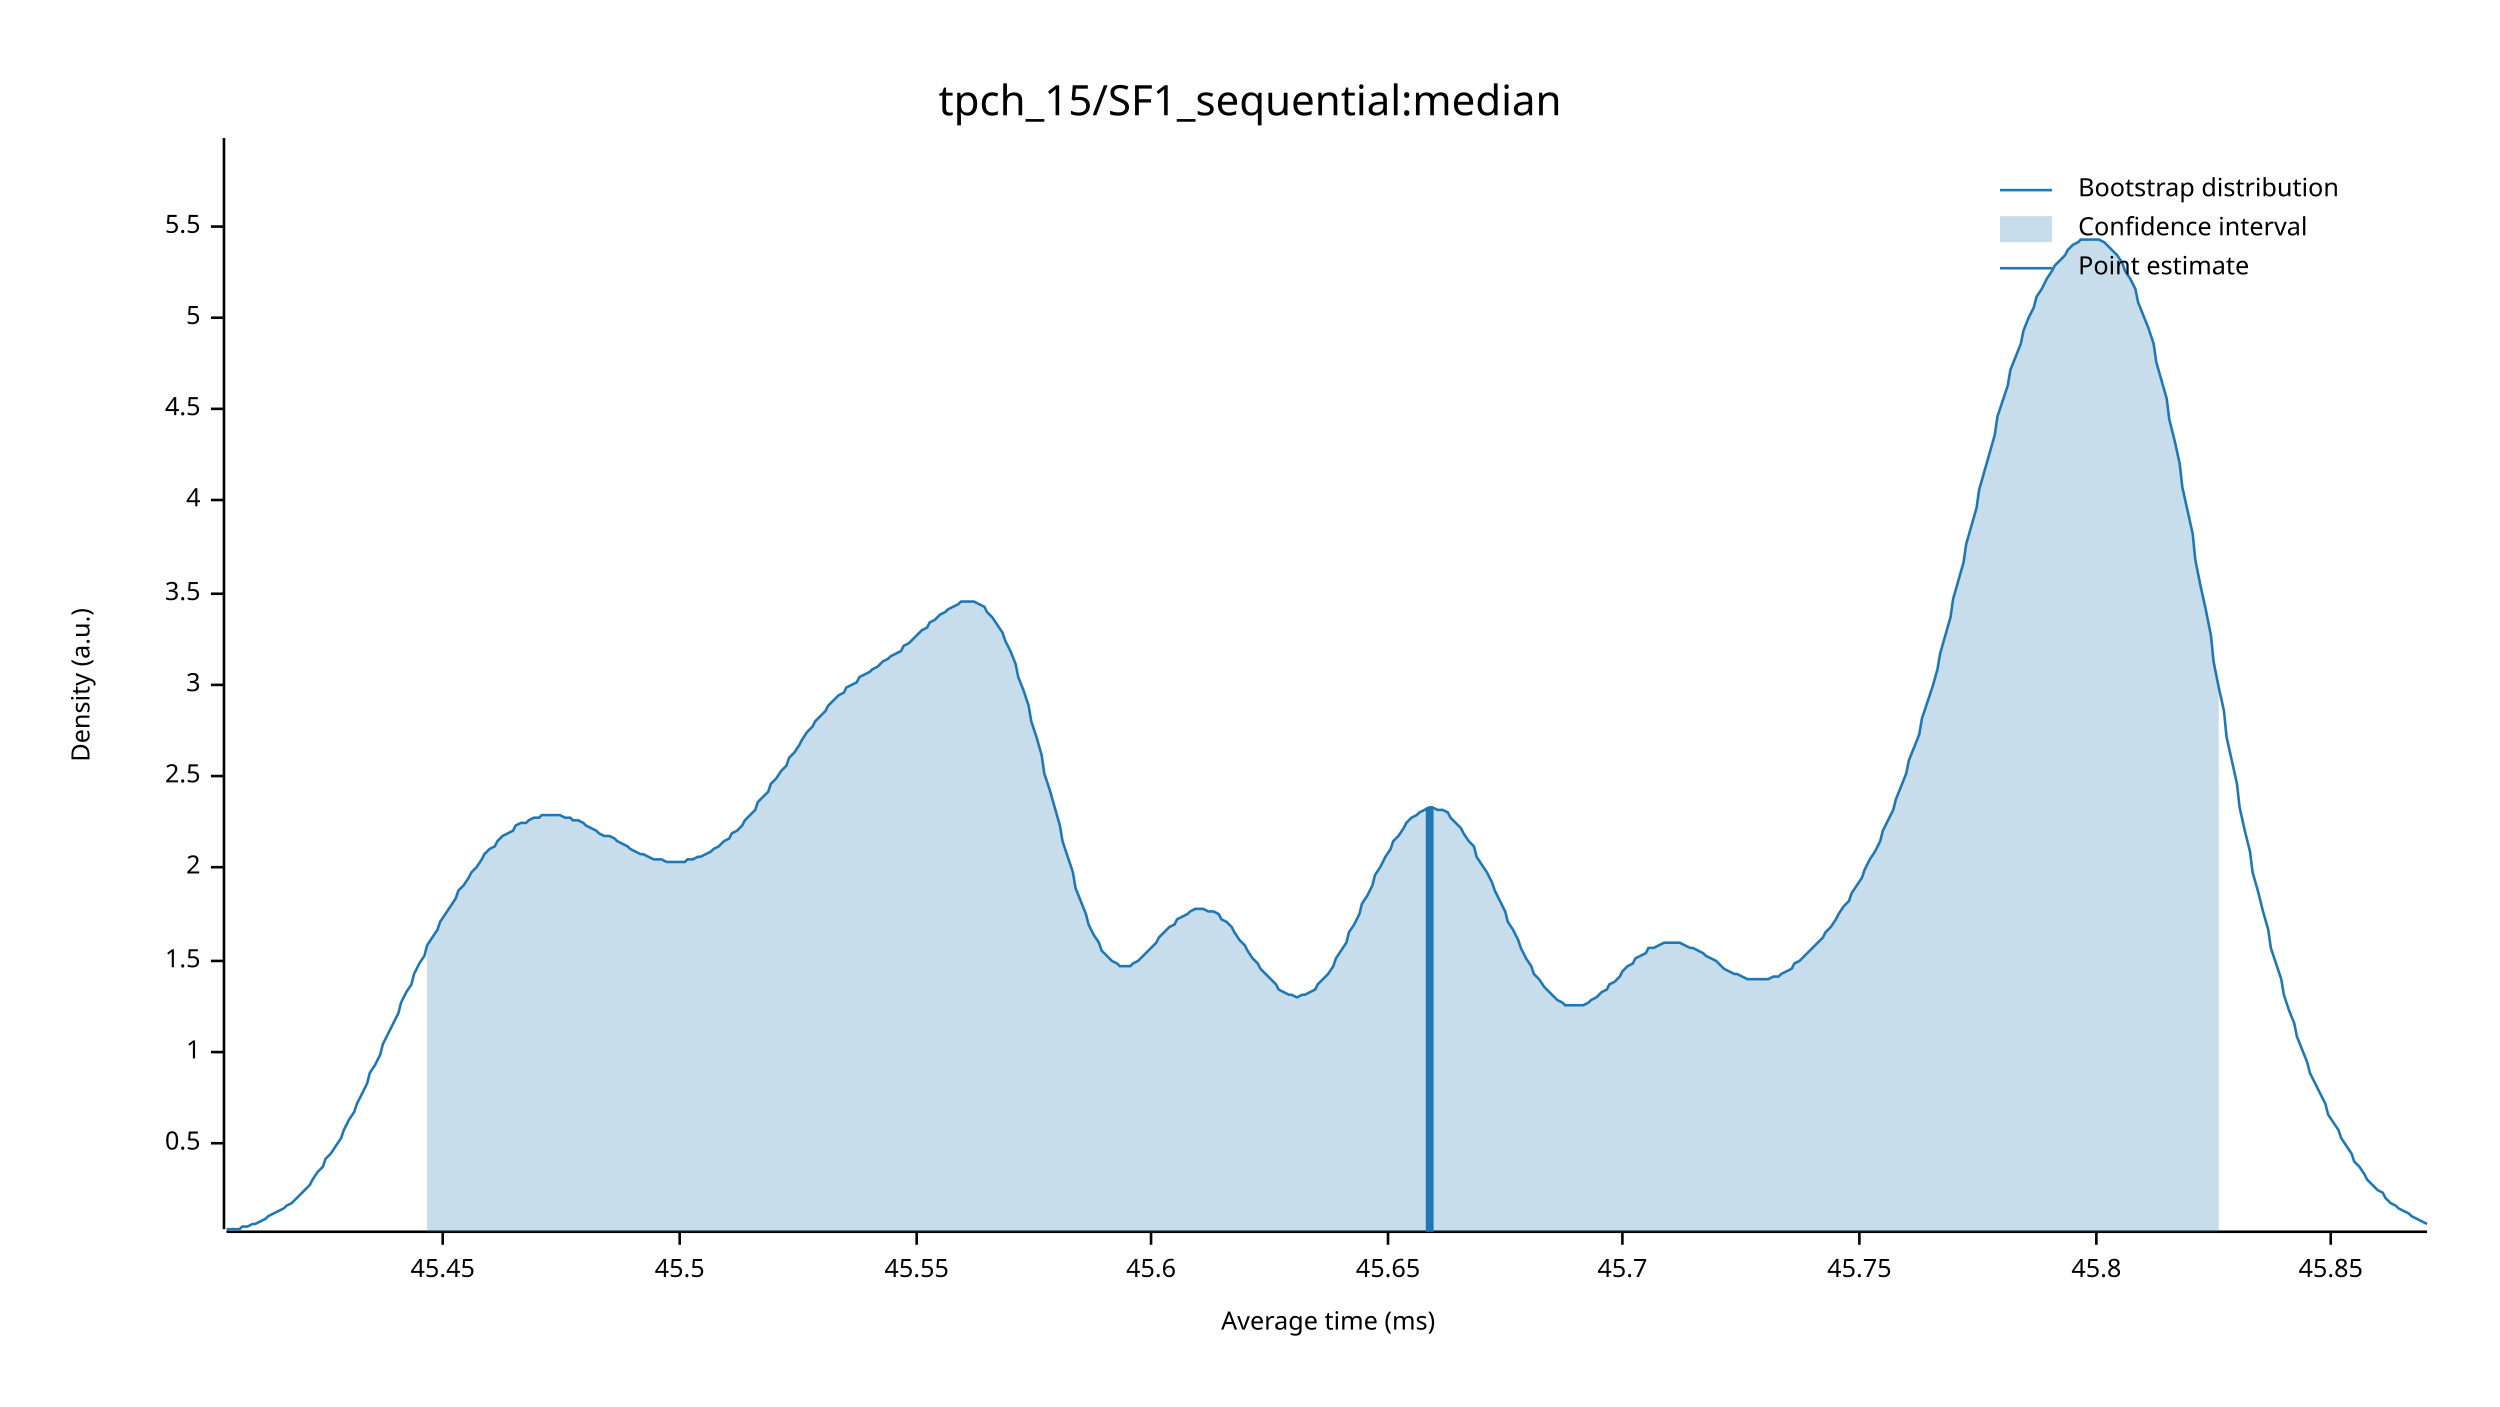
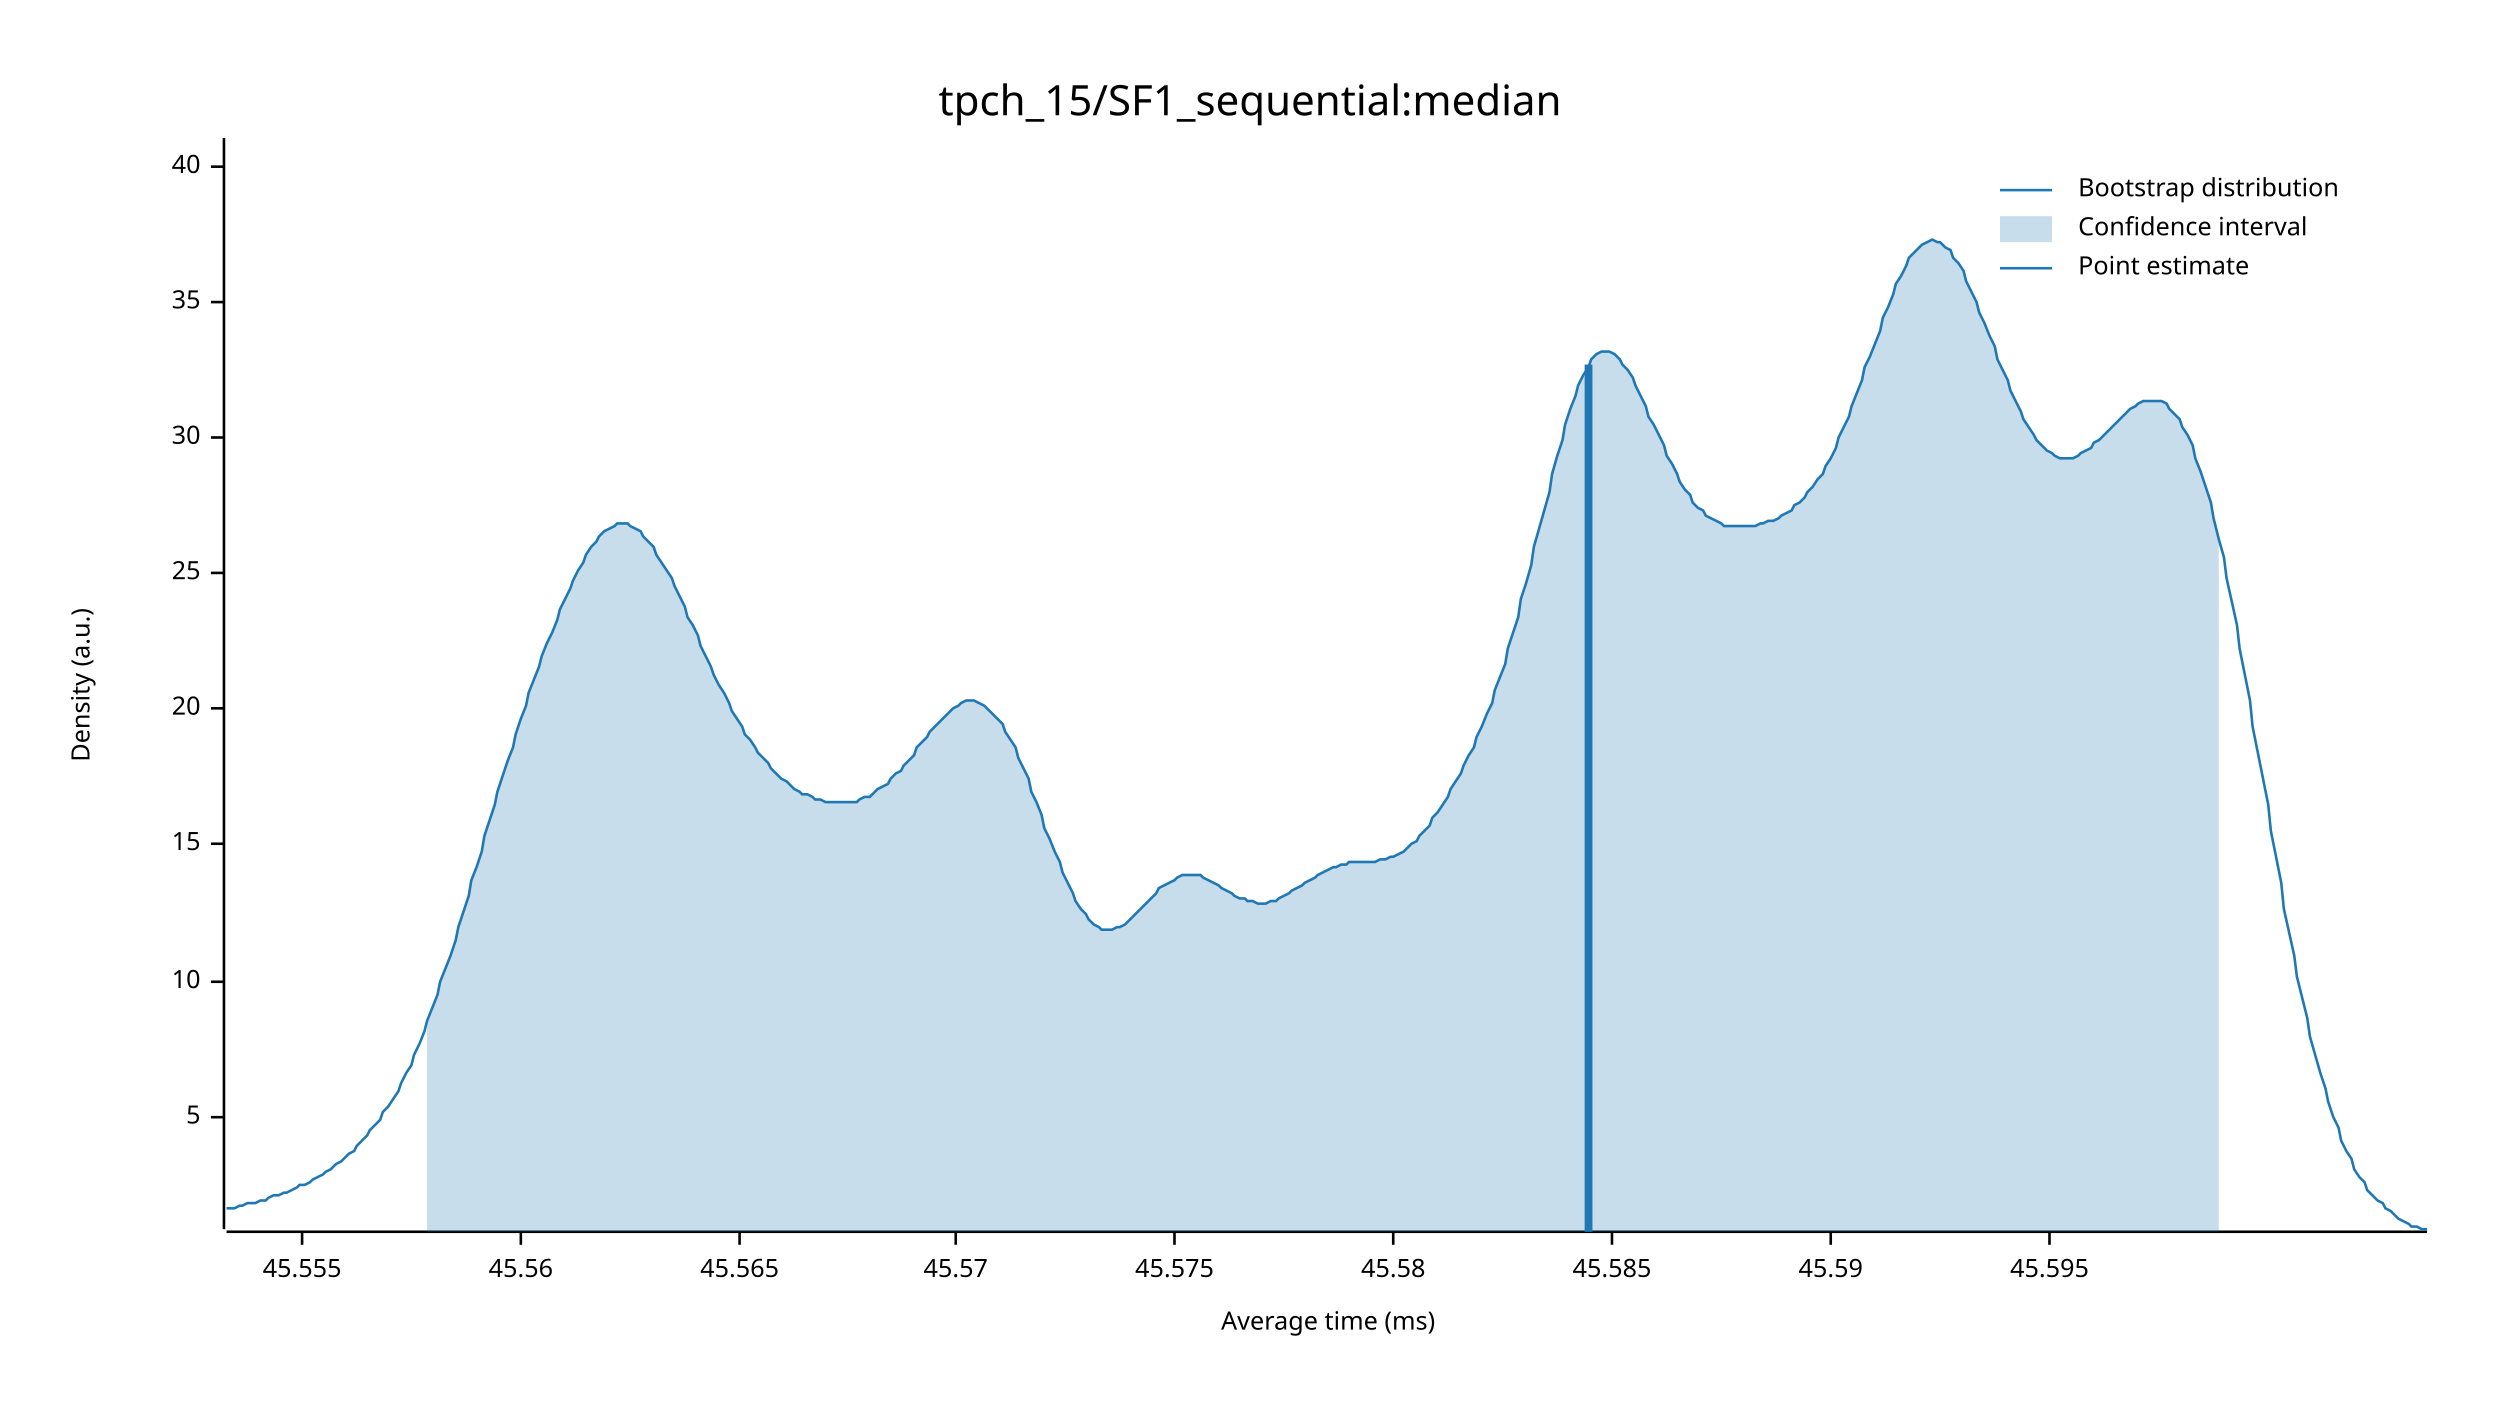
<svg xmlns="http://www.w3.org/2000/svg" width="960" height="540" viewBox="0 0 960 540">
  <text x="480" y="32" dy="0.76em" text-anchor="middle" font-family="sans-serif" font-size="16.129" opacity="1" fill="#000000">
tpch_15/SF1_sequential:median
</text>
  <text x="27" y="263" dy="0.76em" text-anchor="middle" font-family="sans-serif" font-size="9.677" opacity="1" fill="#000000" transform="rotate(270, 27, 263)">
Density (a.u.)
</text>
  <text x="510" y="513" dy="-0.5ex" text-anchor="middle" font-family="sans-serif" font-size="9.677" opacity="1" fill="#000000">
Average time (ms)
</text>
  <polyline fill="none" opacity="1" stroke="#000000" stroke-width="1" points="86,53 86,472 " />
-   <text x="77" y="439" dy="0.5ex" text-anchor="end" font-family="sans-serif" font-size="9.677" opacity="1" fill="#000000">
- 0.5
- </text>
-   <polyline fill="none" opacity="1" stroke="#000000" stroke-width="1" points="81,439 86,439 " />
-   <text x="77" y="404" dy="0.5ex" text-anchor="end" font-family="sans-serif" font-size="9.677" opacity="1" fill="#000000">
- 1
- </text>
-   <polyline fill="none" opacity="1" stroke="#000000" stroke-width="1" points="81,404 86,404 " />
-   <text x="77" y="369" dy="0.5ex" text-anchor="end" font-family="sans-serif" font-size="9.677" opacity="1" fill="#000000">
- 1.5
- </text>
-   <polyline fill="none" opacity="1" stroke="#000000" stroke-width="1" points="81,369 86,369 " />
-   <text x="77" y="333" dy="0.5ex" text-anchor="end" font-family="sans-serif" font-size="9.677" opacity="1" fill="#000000">
- 2
- </text>
-   <polyline fill="none" opacity="1" stroke="#000000" stroke-width="1" points="81,333 86,333 " />
-   <text x="77" y="298" dy="0.5ex" text-anchor="end" font-family="sans-serif" font-size="9.677" opacity="1" fill="#000000">
- 2.5
- </text>
-   <polyline fill="none" opacity="1" stroke="#000000" stroke-width="1" points="81,298 86,298 " />
-   <text x="77" y="263" dy="0.5ex" text-anchor="end" font-family="sans-serif" font-size="9.677" opacity="1" fill="#000000">
- 3
- </text>
-   <polyline fill="none" opacity="1" stroke="#000000" stroke-width="1" points="81,263 86,263 " />
-   <text x="77" y="228" dy="0.5ex" text-anchor="end" font-family="sans-serif" font-size="9.677" opacity="1" fill="#000000">
- 3.5
- </text>
-   <polyline fill="none" opacity="1" stroke="#000000" stroke-width="1" points="81,228 86,228 " />
-   <text x="77" y="192" dy="0.5ex" text-anchor="end" font-family="sans-serif" font-size="9.677" opacity="1" fill="#000000">
- 4
- </text>
-   <polyline fill="none" opacity="1" stroke="#000000" stroke-width="1" points="81,192 86,192 " />
-   <text x="77" y="157" dy="0.5ex" text-anchor="end" font-family="sans-serif" font-size="9.677" opacity="1" fill="#000000">
- 4.5
- </text>
-   <polyline fill="none" opacity="1" stroke="#000000" stroke-width="1" points="81,157 86,157 " />
-   <text x="77" y="122" dy="0.5ex" text-anchor="end" font-family="sans-serif" font-size="9.677" opacity="1" fill="#000000">
+   <text x="77" y="429" dy="0.5ex" text-anchor="end" font-family="sans-serif" font-size="9.677" opacity="1" fill="#000000">
5
</text>
-   <polyline fill="none" opacity="1" stroke="#000000" stroke-width="1" points="81,122 86,122 " />
-   <text x="77" y="87" dy="0.5ex" text-anchor="end" font-family="sans-serif" font-size="9.677" opacity="1" fill="#000000">
- 5.5
+   <polyline fill="none" opacity="1" stroke="#000000" stroke-width="1" points="81,429 86,429 " />
+   <text x="77" y="377" dy="0.5ex" text-anchor="end" font-family="sans-serif" font-size="9.677" opacity="1" fill="#000000">
+ 10
</text>
-   <polyline fill="none" opacity="1" stroke="#000000" stroke-width="1" points="81,87 86,87 " />
+   <polyline fill="none" opacity="1" stroke="#000000" stroke-width="1" points="81,377 86,377 " />
+   <text x="77" y="324" dy="0.5ex" text-anchor="end" font-family="sans-serif" font-size="9.677" opacity="1" fill="#000000">
+ 15
+ </text>
+   <polyline fill="none" opacity="1" stroke="#000000" stroke-width="1" points="81,324 86,324 " />
+   <text x="77" y="272" dy="0.5ex" text-anchor="end" font-family="sans-serif" font-size="9.677" opacity="1" fill="#000000">
+ 20
+ </text>
+   <polyline fill="none" opacity="1" stroke="#000000" stroke-width="1" points="81,272 86,272 " />
+   <text x="77" y="220" dy="0.5ex" text-anchor="end" font-family="sans-serif" font-size="9.677" opacity="1" fill="#000000">
+ 25
+ </text>
+   <polyline fill="none" opacity="1" stroke="#000000" stroke-width="1" points="81,220 86,220 " />
+   <text x="77" y="168" dy="0.5ex" text-anchor="end" font-family="sans-serif" font-size="9.677" opacity="1" fill="#000000">
+ 30
+ </text>
+   <polyline fill="none" opacity="1" stroke="#000000" stroke-width="1" points="81,168 86,168 " />
+   <text x="77" y="116" dy="0.5ex" text-anchor="end" font-family="sans-serif" font-size="9.677" opacity="1" fill="#000000">
+ 35
+ </text>
+   <polyline fill="none" opacity="1" stroke="#000000" stroke-width="1" points="81,116 86,116 " />
+   <text x="77" y="64" dy="0.5ex" text-anchor="end" font-family="sans-serif" font-size="9.677" opacity="1" fill="#000000">
+ 40
+ </text>
+   <polyline fill="none" opacity="1" stroke="#000000" stroke-width="1" points="81,64 86,64 " />
  <polyline fill="none" opacity="1" stroke="#000000" stroke-width="1" points="87,473 932,473 " />
-   <text x="170" y="483" dy="0.76em" text-anchor="middle" font-family="sans-serif" font-size="9.677" opacity="1" fill="#000000">
- 45.45
+   <text x="116" y="483" dy="0.76em" text-anchor="middle" font-family="sans-serif" font-size="9.677" opacity="1" fill="#000000">
+ 45.555
</text>
-   <polyline fill="none" opacity="1" stroke="#000000" stroke-width="1" points="170,473 170,478 " />
-   <text x="261" y="483" dy="0.76em" text-anchor="middle" font-family="sans-serif" font-size="9.677" opacity="1" fill="#000000">
- 45.5
+   <polyline fill="none" opacity="1" stroke="#000000" stroke-width="1" points="116,473 116,478 " />
+   <text x="200" y="483" dy="0.76em" text-anchor="middle" font-family="sans-serif" font-size="9.677" opacity="1" fill="#000000">
+ 45.56
</text>
-   <polyline fill="none" opacity="1" stroke="#000000" stroke-width="1" points="261,473 261,478 " />
-   <text x="352" y="483" dy="0.76em" text-anchor="middle" font-family="sans-serif" font-size="9.677" opacity="1" fill="#000000">
- 45.55
+   <polyline fill="none" opacity="1" stroke="#000000" stroke-width="1" points="200,473 200,478 " />
+   <text x="284" y="483" dy="0.76em" text-anchor="middle" font-family="sans-serif" font-size="9.677" opacity="1" fill="#000000">
+ 45.565
</text>
-   <polyline fill="none" opacity="1" stroke="#000000" stroke-width="1" points="352,473 352,478 " />
-   <text x="442" y="483" dy="0.76em" text-anchor="middle" font-family="sans-serif" font-size="9.677" opacity="1" fill="#000000">
- 45.6
+   <polyline fill="none" opacity="1" stroke="#000000" stroke-width="1" points="284,473 284,478 " />
+   <text x="367" y="483" dy="0.76em" text-anchor="middle" font-family="sans-serif" font-size="9.677" opacity="1" fill="#000000">
+ 45.57
</text>
-   <polyline fill="none" opacity="1" stroke="#000000" stroke-width="1" points="442,473 442,478 " />
-   <text x="533" y="483" dy="0.76em" text-anchor="middle" font-family="sans-serif" font-size="9.677" opacity="1" fill="#000000">
- 45.65
+   <polyline fill="none" opacity="1" stroke="#000000" stroke-width="1" points="367,473 367,478 " />
+   <text x="451" y="483" dy="0.76em" text-anchor="middle" font-family="sans-serif" font-size="9.677" opacity="1" fill="#000000">
+ 45.575
</text>
-   <polyline fill="none" opacity="1" stroke="#000000" stroke-width="1" points="533,473 533,478 " />
-   <text x="623" y="483" dy="0.76em" text-anchor="middle" font-family="sans-serif" font-size="9.677" opacity="1" fill="#000000">
- 45.7
+   <polyline fill="none" opacity="1" stroke="#000000" stroke-width="1" points="451,473 451,478 " />
+   <text x="535" y="483" dy="0.76em" text-anchor="middle" font-family="sans-serif" font-size="9.677" opacity="1" fill="#000000">
+ 45.58
</text>
-   <polyline fill="none" opacity="1" stroke="#000000" stroke-width="1" points="623,473 623,478 " />
-   <text x="714" y="483" dy="0.76em" text-anchor="middle" font-family="sans-serif" font-size="9.677" opacity="1" fill="#000000">
- 45.75
+   <polyline fill="none" opacity="1" stroke="#000000" stroke-width="1" points="535,473 535,478 " />
+   <text x="619" y="483" dy="0.76em" text-anchor="middle" font-family="sans-serif" font-size="9.677" opacity="1" fill="#000000">
+ 45.585
</text>
-   <polyline fill="none" opacity="1" stroke="#000000" stroke-width="1" points="714,473 714,478 " />
-   <text x="805" y="483" dy="0.76em" text-anchor="middle" font-family="sans-serif" font-size="9.677" opacity="1" fill="#000000">
- 45.8
+   <polyline fill="none" opacity="1" stroke="#000000" stroke-width="1" points="619,473 619,478 " />
+   <text x="703" y="483" dy="0.76em" text-anchor="middle" font-family="sans-serif" font-size="9.677" opacity="1" fill="#000000">
+ 45.59
</text>
-   <polyline fill="none" opacity="1" stroke="#000000" stroke-width="1" points="805,473 805,478 " />
-   <text x="895" y="483" dy="0.76em" text-anchor="middle" font-family="sans-serif" font-size="9.677" opacity="1" fill="#000000">
- 45.85
+   <polyline fill="none" opacity="1" stroke="#000000" stroke-width="1" points="703,473 703,478 " />
+   <text x="787" y="483" dy="0.76em" text-anchor="middle" font-family="sans-serif" font-size="9.677" opacity="1" fill="#000000">
+ 45.595
</text>
-   <polyline fill="none" opacity="1" stroke="#000000" stroke-width="1" points="895,473 895,478 " />
-   <polyline fill="none" opacity="1" stroke="#1F78B4" stroke-width="1" points="87,472 88,472 90,472 92,472 93,471 95,471 97,470 98,470 100,469 102,468 103,467 105,466 107,465 109,464 110,463 112,462 114,460 115,459 117,457 119,455 120,453 122,450 124,448 125,445 127,443 129,440 131,437 132,434 134,430 136,427 137,424 139,420 141,416 142,412 144,409 146,405 147,401 149,397 151,393 153,389 154,385 156,381 158,378 159,374 161,370 163,367 164,363 166,360 168,357 169,354 171,351 173,348 175,345 176,342 178,340 180,337 181,335 183,333 185,330 186,328 188,326 190,325 191,323 193,321 195,320 197,319 198,317 200,316 202,316 203,315 205,314 207,314 208,313 210,313 212,313 214,313 215,313 217,314 219,314 220,315 222,315 224,316 225,317 227,318 229,319 230,320 232,321 234,321 236,322 237,323 239,324 241,325 242,326 244,327 246,328 247,328 249,329 251,330 252,330 254,330 256,331 258,331 259,331 261,331 263,331 264,330 266,330 268,329 269,329 271,328 273,327 274,326 276,325 278,323 280,322 281,320 283,319 285,317 286,315 288,313 290,311 291,308 293,306 295,304 296,301 298,299 300,296 302,294 303,291 305,289 307,286 308,284 310,281 312,279 313,277 315,275 317,273 318,271 320,269 322,267 324,266 325,264 327,263 329,262 330,260 332,259 334,258 335,257 337,256 339,254 341,253 342,252 344,251 346,250 347,248 349,247 351,245 352,244 354,242 356,241 357,239 359,238 361,236 363,235 364,234 366,233 368,232 369,231 371,231 373,231 374,231 376,232 378,233 379,235 381,237 383,240 385,243 386,246 388,250 390,255 391,260 393,265 395,271 396,277 398,283 400,290 401,297 403,303 405,310 407,317 408,323 410,329 412,335 413,341 415,346 417,351 418,355 420,359 422,362 423,365 425,367 427,369 429,370 430,371 432,371 434,371 435,370 437,369 439,367 440,366 442,364 444,362 445,360 447,358 449,356 451,355 452,353 454,352 456,351 457,350 459,349 461,349 462,349 464,350 466,350 468,351 469,353 471,354 473,356 474,358 476,361 478,363 479,365 481,368 483,370 484,372 486,374 488,376 490,378 491,380 493,381 495,382 496,382 498,383 500,382 501,382 503,381 505,380 506,378 508,376 510,374 512,371 513,368 515,365 517,362 518,358 520,355 522,351 523,347 525,344 527,340 528,336 530,333 532,329 534,326 535,323 537,321 539,318 540,316 542,314 544,313 545,312 547,311 549,310 550,310 552,311 554,311 556,312 557,314 559,316 561,318 562,320 564,323 566,325 567,329 569,332 571,335 573,339 574,342 576,346 578,350 579,354 581,357 583,361 584,364 586,368 588,371 589,374 591,376 593,379 595,381 596,382 598,384 600,385 601,386 603,386 605,386 606,386 608,386 610,385 611,384 613,383 615,381 617,380 618,378 620,377 622,375 623,373 625,371 627,370 628,368 630,367 632,366 633,364 635,364 637,363 639,362 640,362 642,362 644,362 645,362 647,363 649,364 650,364 652,365 654,366 655,367 657,368 659,369 661,371 662,372 664,373 666,374 667,374 669,375 671,376 672,376 674,376 676,376 677,376 679,376 681,375 683,375 684,374 686,373 688,372 689,370 691,369 693,367 694,366 696,364 698,362 700,360 701,358 703,356 705,353 706,351 708,348 710,346 711,343 713,340 715,337 716,334 718,330 720,327 722,323 723,319 725,315 727,311 728,307 730,302 732,297 733,292 735,287 737,282 738,276 740,270 742,264 744,257 745,251 747,244 749,237 750,230 752,223 754,216 755,209 757,202 759,195 760,188 762,181 764,174 766,167 767,160 769,154 771,148 772,142 774,137 776,132 777,127 779,122 781,118 782,114 784,111 786,107 788,104 789,102 791,100 793,98 794,96 796,94 798,93 799,92 801,92 803,92 804,92 806,92 808,93 810,95 811,96 813,98 815,101 816,104 818,107 820,111 821,116 823,121 825,126 827,132 828,139 830,146 832,153 833,161 835,169 837,178 838,187 840,196 842,205 843,215 845,225 847,234 849,244 850,254 852,264 854,273 855,283 857,292 859,301 860,310 862,319 864,327 865,335 867,342 869,350 871,357 872,364 874,370 876,376 877,382 879,388 881,393 882,398 884,403 886,408 887,412 889,416 891,420 893,424 894,428 896,431 898,434 899,437 901,440 903,443 904,446 906,448 908,451 909,453 911,455 913,457 915,458 916,460 918,462 920,463 921,464 923,465 925,466 926,467 928,468 930,469 932,470 " />
-   <polygon opacity="0.25" fill="#1F78B4" points="164,363 166,360 168,357 169,354 171,351 173,348 175,345 176,342 178,340 180,337 181,335 183,333 185,330 186,328 188,326 190,325 191,323 193,321 195,320 197,319 198,317 200,316 202,316 203,315 205,314 207,314 208,313 210,313 212,313 214,313 215,313 217,314 219,314 220,315 222,315 224,316 225,317 227,318 229,319 230,320 232,321 234,321 236,322 237,323 239,324 241,325 242,326 244,327 246,328 247,328 249,329 251,330 252,330 254,330 256,331 258,331 259,331 261,331 263,331 264,330 266,330 268,329 269,329 271,328 273,327 274,326 276,325 278,323 280,322 281,320 283,319 285,317 286,315 288,313 290,311 291,308 293,306 295,304 296,301 298,299 300,296 302,294 303,291 305,289 307,286 308,284 310,281 312,279 313,277 315,275 317,273 318,271 320,269 322,267 324,266 325,264 327,263 329,262 330,260 332,259 334,258 335,257 337,256 339,254 341,253 342,252 344,251 346,250 347,248 349,247 351,245 352,244 354,242 356,241 357,239 359,238 361,236 363,235 364,234 366,233 368,232 369,231 371,231 373,231 374,231 376,232 378,233 379,235 381,237 383,240 385,243 386,246 388,250 390,255 391,260 393,265 395,271 396,277 398,283 400,290 401,297 403,303 405,310 407,317 408,323 410,329 412,335 413,341 415,346 417,351 418,355 420,359 422,362 423,365 425,367 427,369 429,370 430,371 432,371 434,371 435,370 437,369 439,367 440,366 442,364 444,362 445,360 447,358 449,356 451,355 452,353 454,352 456,351 457,350 459,349 461,349 462,349 464,350 466,350 468,351 469,353 471,354 473,356 474,358 476,361 478,363 479,365 481,368 483,370 484,372 486,374 488,376 490,378 491,380 493,381 495,382 496,382 498,383 500,382 501,382 503,381 505,380 506,378 508,376 510,374 512,371 513,368 515,365 517,362 518,358 520,355 522,351 523,347 525,344 527,340 528,336 530,333 532,329 534,326 535,323 537,321 539,318 540,316 542,314 544,313 545,312 547,311 549,310 550,310 552,311 554,311 556,312 557,314 559,316 561,318 562,320 564,323 566,325 567,329 569,332 571,335 573,339 574,342 576,346 578,350 579,354 581,357 583,361 584,364 586,368 588,371 589,374 591,376 593,379 595,381 596,382 598,384 600,385 601,386 603,386 605,386 606,386 608,386 610,385 611,384 613,383 615,381 617,380 618,378 620,377 622,375 623,373 625,371 627,370 628,368 630,367 632,366 633,364 635,364 637,363 639,362 640,362 642,362 644,362 645,362 647,363 649,364 650,364 652,365 654,366 655,367 657,368 659,369 661,371 662,372 664,373 666,374 667,374 669,375 671,376 672,376 674,376 676,376 677,376 679,376 681,375 683,375 684,374 686,373 688,372 689,370 691,369 693,367 694,366 696,364 698,362 700,360 701,358 703,356 705,353 706,351 708,348 710,346 711,343 713,340 715,337 716,334 718,330 720,327 722,323 723,319 725,315 727,311 728,307 730,302 732,297 733,292 735,287 737,282 738,276 740,270 742,264 744,257 745,251 747,244 749,237 750,230 752,223 754,216 755,209 757,202 759,195 760,188 762,181 764,174 766,167 767,160 769,154 771,148 772,142 774,137 776,132 777,127 779,122 781,118 782,114 784,111 786,107 788,104 789,102 791,100 793,98 794,96 796,94 798,93 799,92 801,92 803,92 804,92 806,92 808,93 810,95 811,96 813,98 815,101 816,104 818,107 820,111 821,116 823,121 825,126 827,132 828,139 830,146 832,153 833,161 835,169 837,178 838,187 840,196 842,205 843,215 845,225 847,234 849,244 850,254 852,264 852,473 164,473 " />
-   <polyline fill="none" opacity="1" stroke="#1F78B4" stroke-width="3" points="549,473 549,310 " />
+   <polyline fill="none" opacity="1" stroke="#000000" stroke-width="1" points="787,473 787,478 " />
+   <polyline fill="none" opacity="1" stroke="#1F78B4" stroke-width="1" points="87,464 88,464 90,464 92,463 93,463 95,462 97,462 98,462 100,461 102,461 103,460 105,459 107,459 109,458 110,458 112,457 114,456 115,455 117,455 119,454 120,453 122,452 124,451 125,450 127,449 129,447 131,446 132,445 134,443 136,442 137,440 139,438 141,436 142,434 144,432 146,430 147,427 149,425 151,422 153,419 154,416 156,412 158,409 159,405 161,401 163,396 164,392 166,387 168,382 169,377 171,372 173,367 175,361 176,356 178,350 180,344 181,338 183,333 185,327 186,321 188,315 190,309 191,304 193,298 195,292 197,287 198,282 200,276 202,271 203,266 205,261 207,256 208,252 210,247 212,243 214,238 215,234 217,230 219,226 220,223 222,219 224,216 225,213 227,210 229,208 230,206 232,204 234,203 236,202 237,201 239,201 241,201 242,202 244,203 246,204 247,206 249,208 251,210 252,213 254,216 256,219 258,222 259,225 261,229 263,233 264,237 266,240 268,244 269,248 271,252 273,256 274,259 276,263 278,266 280,270 281,273 283,276 285,279 286,282 288,284 290,287 291,289 293,291 295,293 296,295 298,297 300,299 302,300 303,301 305,303 307,304 308,305 310,305 312,306 313,307 315,307 317,308 318,308 320,308 322,308 324,308 325,308 327,308 329,308 330,307 332,306 334,306 335,305 337,303 339,302 341,301 342,299 344,297 346,296 347,294 349,292 351,290 352,287 354,285 356,283 357,281 359,279 361,277 363,275 364,274 366,272 368,271 369,270 371,269 373,269 374,269 376,270 378,271 379,272 381,274 383,276 385,278 386,281 388,284 390,287 391,291 393,295 395,299 396,304 398,308 400,313 401,318 403,322 405,327 407,331 408,335 410,339 412,343 413,346 415,349 417,351 418,353 420,355 422,356 423,357 425,357 427,357 429,356 430,356 432,355 434,353 435,352 437,350 439,348 440,347 442,345 444,343 445,341 447,340 449,339 451,338 452,337 454,336 456,336 457,336 459,336 461,336 462,337 464,338 466,339 468,340 469,341 471,342 473,343 474,344 476,345 478,345 479,346 481,346 483,347 484,347 486,347 488,346 490,346 491,345 493,344 495,343 496,342 498,341 500,340 501,339 503,338 505,337 506,336 508,335 510,334 512,333 513,333 515,332 517,332 518,331 520,331 522,331 523,331 525,331 527,331 528,331 530,330 532,330 534,329 535,329 537,328 539,327 540,326 542,324 544,323 545,321 547,319 549,317 550,314 552,312 554,309 556,306 557,303 559,300 561,297 562,294 564,290 566,287 567,283 569,279 571,274 573,270 574,265 576,260 578,255 579,249 581,243 583,237 584,230 586,224 588,217 589,210 591,203 593,196 595,189 596,182 598,175 600,169 601,163 603,157 605,152 606,148 608,144 610,141 611,138 613,136 615,135 617,135 618,135 620,136 622,138 623,140 625,142 627,145 628,148 630,152 632,156 633,160 635,163 637,167 639,171 640,175 642,178 644,182 645,185 647,188 649,190 650,193 652,195 654,196 655,198 657,199 659,200 661,201 662,202 664,202 666,202 667,202 669,202 671,202 672,202 674,202 676,201 677,201 679,200 681,200 683,199 684,198 686,197 688,196 689,194 691,193 693,191 694,189 696,187 698,184 700,182 701,179 703,176 705,172 706,168 708,164 710,160 711,156 713,151 715,146 716,141 718,137 720,132 722,127 723,122 725,118 727,113 728,109 730,106 732,102 733,99 735,97 737,95 738,94 740,93 742,92 744,93 745,93 747,95 749,96 750,99 752,101 754,104 755,108 757,112 759,116 760,120 762,124 764,129 766,133 767,138 769,142 771,146 772,150 774,154 776,158 777,161 779,164 781,167 782,169 784,171 786,173 788,174 789,175 791,176 793,176 794,176 796,176 798,175 799,174 801,173 803,172 804,170 806,169 808,167 810,165 811,164 813,162 815,160 816,159 818,157 820,156 821,155 823,154 825,154 827,154 828,154 830,154 832,155 833,157 835,159 837,161 838,164 840,167 842,171 843,176 845,181 847,187 849,193 850,199 852,207 854,214 855,222 857,231 859,240 860,249 862,259 864,269 865,279 867,289 869,299 871,309 872,319 874,329 876,339 877,349 879,358 881,367 882,375 884,383 886,391 887,398 889,405 891,412 893,418 894,423 896,429 898,433 899,438 901,442 903,445 904,449 906,452 908,454 909,457 911,459 913,461 915,462 916,464 918,465 920,467 921,468 923,469 925,470 926,471 928,471 930,472 932,472 " />
+   <polygon opacity="0.25" fill="#1F78B4" points="164,392 166,387 168,382 169,377 171,372 173,367 175,361 176,356 178,350 180,344 181,338 183,333 185,327 186,321 188,315 190,309 191,304 193,298 195,292 197,287 198,282 200,276 202,271 203,266 205,261 207,256 208,252 210,247 212,243 214,238 215,234 217,230 219,226 220,223 222,219 224,216 225,213 227,210 229,208 230,206 232,204 234,203 236,202 237,201 239,201 241,201 242,202 244,203 246,204 247,206 249,208 251,210 252,213 254,216 256,219 258,222 259,225 261,229 263,233 264,237 266,240 268,244 269,248 271,252 273,256 274,259 276,263 278,266 280,270 281,273 283,276 285,279 286,282 288,284 290,287 291,289 293,291 295,293 296,295 298,297 300,299 302,300 303,301 305,303 307,304 308,305 310,305 312,306 313,307 315,307 317,308 318,308 320,308 322,308 324,308 325,308 327,308 329,308 330,307 332,306 334,306 335,305 337,303 339,302 341,301 342,299 344,297 346,296 347,294 349,292 351,290 352,287 354,285 356,283 357,281 359,279 361,277 363,275 364,274 366,272 368,271 369,270 371,269 373,269 374,269 376,270 378,271 379,272 381,274 383,276 385,278 386,281 388,284 390,287 391,291 393,295 395,299 396,304 398,308 400,313 401,318 403,322 405,327 407,331 408,335 410,339 412,343 413,346 415,349 417,351 418,353 420,355 422,356 423,357 425,357 427,357 429,356 430,356 432,355 434,353 435,352 437,350 439,348 440,347 442,345 444,343 445,341 447,340 449,339 451,338 452,337 454,336 456,336 457,336 459,336 461,336 462,337 464,338 466,339 468,340 469,341 471,342 473,343 474,344 476,345 478,345 479,346 481,346 483,347 484,347 486,347 488,346 490,346 491,345 493,344 495,343 496,342 498,341 500,340 501,339 503,338 505,337 506,336 508,335 510,334 512,333 513,333 515,332 517,332 518,331 520,331 522,331 523,331 525,331 527,331 528,331 530,330 532,330 534,329 535,329 537,328 539,327 540,326 542,324 544,323 545,321 547,319 549,317 550,314 552,312 554,309 556,306 557,303 559,300 561,297 562,294 564,290 566,287 567,283 569,279 571,274 573,270 574,265 576,260 578,255 579,249 581,243 583,237 584,230 586,224 588,217 589,210 591,203 593,196 595,189 596,182 598,175 600,169 601,163 603,157 605,152 606,148 608,144 610,141 611,138 613,136 615,135 617,135 618,135 620,136 622,138 623,140 625,142 627,145 628,148 630,152 632,156 633,160 635,163 637,167 639,171 640,175 642,178 644,182 645,185 647,188 649,190 650,193 652,195 654,196 655,198 657,199 659,200 661,201 662,202 664,202 666,202 667,202 669,202 671,202 672,202 674,202 676,201 677,201 679,200 681,200 683,199 684,198 686,197 688,196 689,194 691,193 693,191 694,189 696,187 698,184 700,182 701,179 703,176 705,172 706,168 708,164 710,160 711,156 713,151 715,146 716,141 718,137 720,132 722,127 723,122 725,118 727,113 728,109 730,106 732,102 733,99 735,97 737,95 738,94 740,93 742,92 744,93 745,93 747,95 749,96 750,99 752,101 754,104 755,108 757,112 759,116 760,120 762,124 764,129 766,133 767,138 769,142 771,146 772,150 774,154 776,158 777,161 779,164 781,167 782,169 784,171 786,173 788,174 789,175 791,176 793,176 794,176 796,176 798,175 799,174 801,173 803,172 804,170 806,169 808,167 810,165 811,164 813,162 815,160 816,159 818,157 820,156 821,155 823,154 825,154 827,154 828,154 830,154 832,155 833,157 835,159 837,161 838,164 840,167 842,171 843,176 845,181 847,187 849,193 850,199 852,207 852,473 164,473 " />
+   <polyline fill="none" opacity="1" stroke="#1F78B4" stroke-width="3" points="610,473 610,140 " />
  <text x="798" y="68" dy="0.76em" text-anchor="start" font-family="sans-serif" font-size="9.677" opacity="1" fill="#000000">
Bootstrap distribution
</text>
  <text x="798" y="83" dy="0.76em" text-anchor="start" font-family="sans-serif" font-size="9.677" opacity="1" fill="#000000">
Confidence interval
</text>
  <text x="798" y="98" dy="0.76em" text-anchor="start" font-family="sans-serif" font-size="9.677" opacity="1" fill="#000000">
Point estimate
</text>
  <polyline fill="none" opacity="1" stroke="#1F78B4" stroke-width="1" points="768,73 788,73 " />
  <rect x="768" y="83" width="20" height="10" opacity="0.25" fill="#1F78B4" stroke="none" />
  <polyline fill="none" opacity="1" stroke="#1F78B4" stroke-width="1" points="768,103 788,103 " />
</svg>
